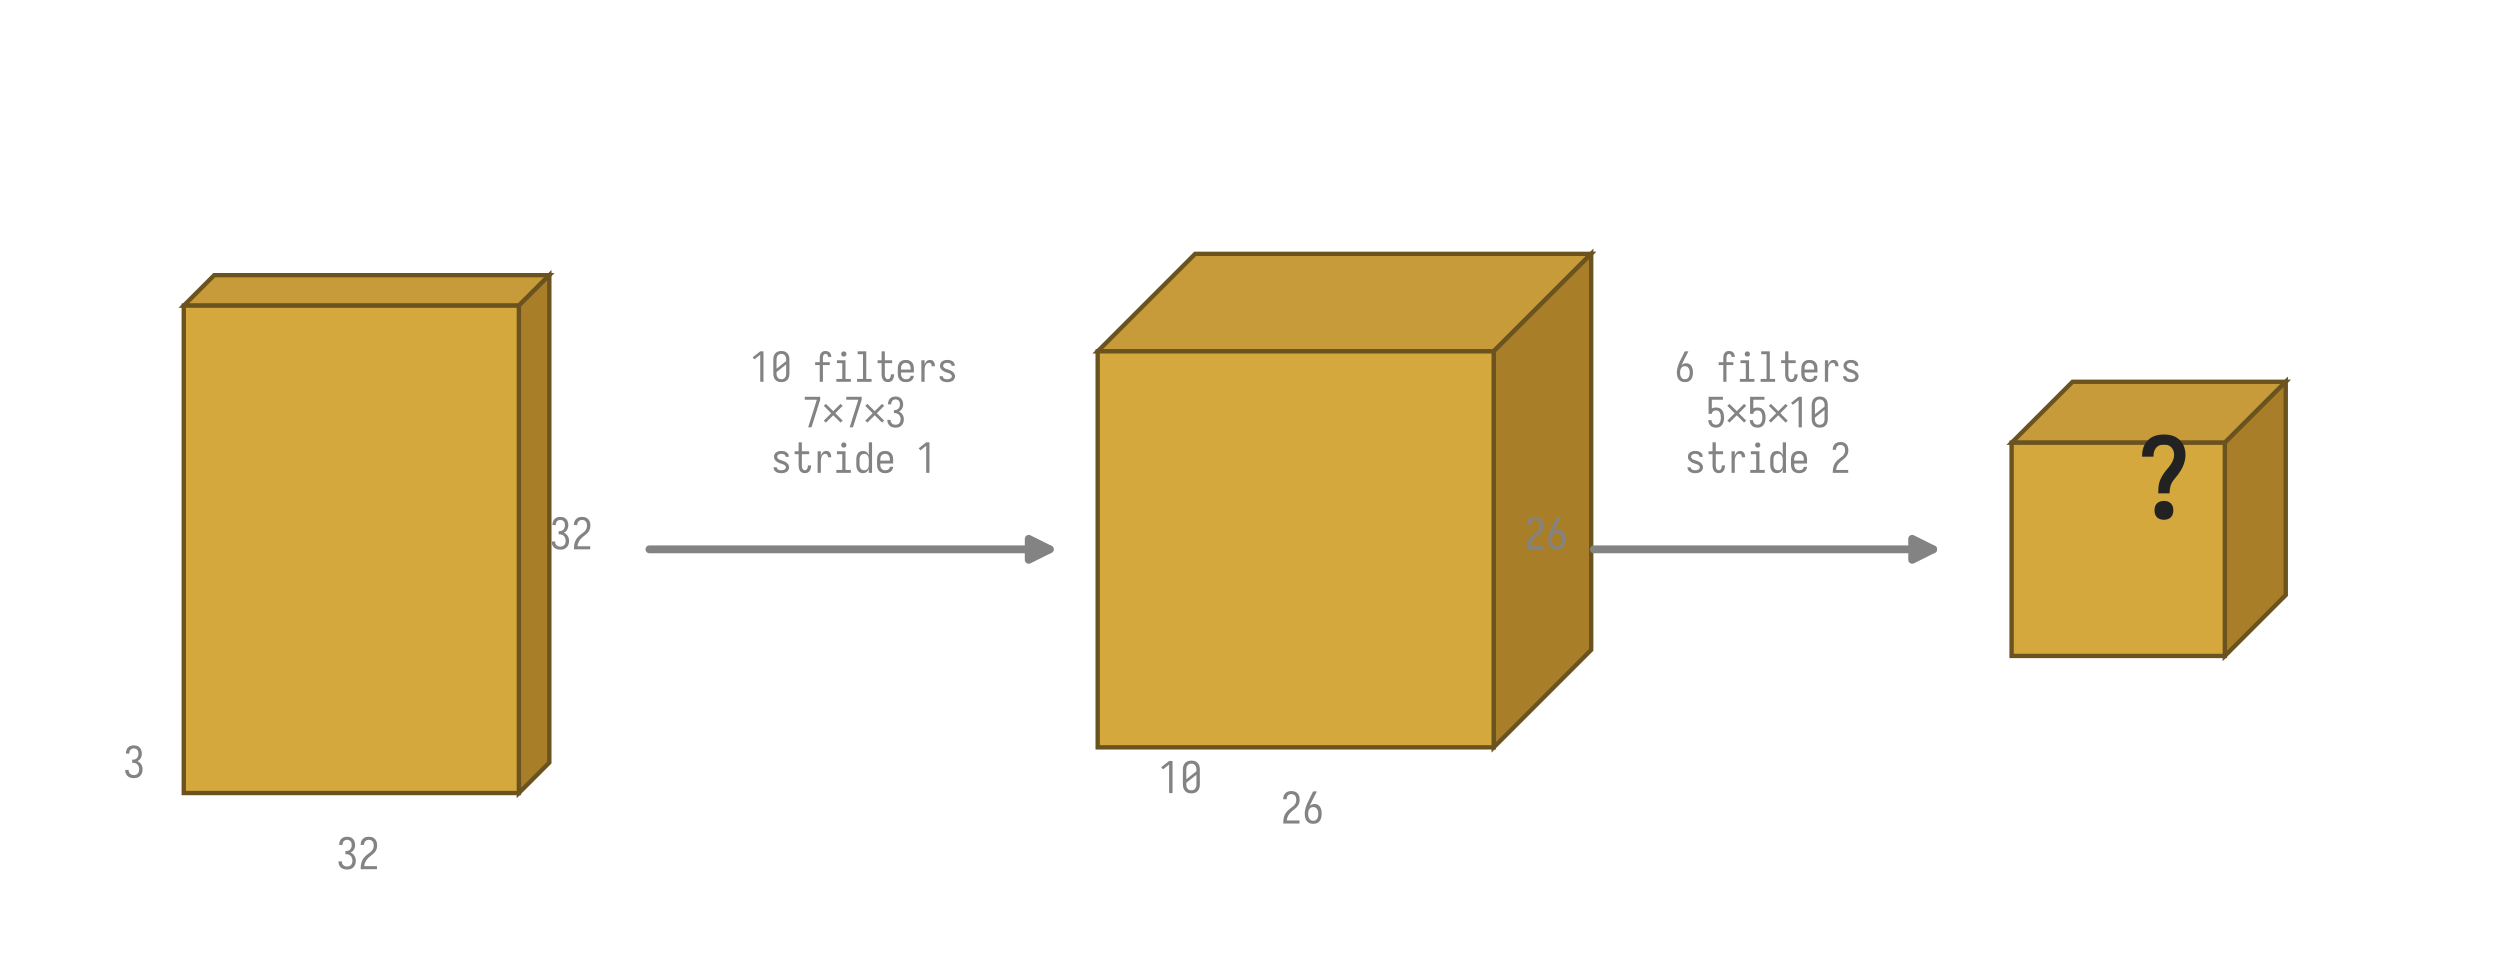
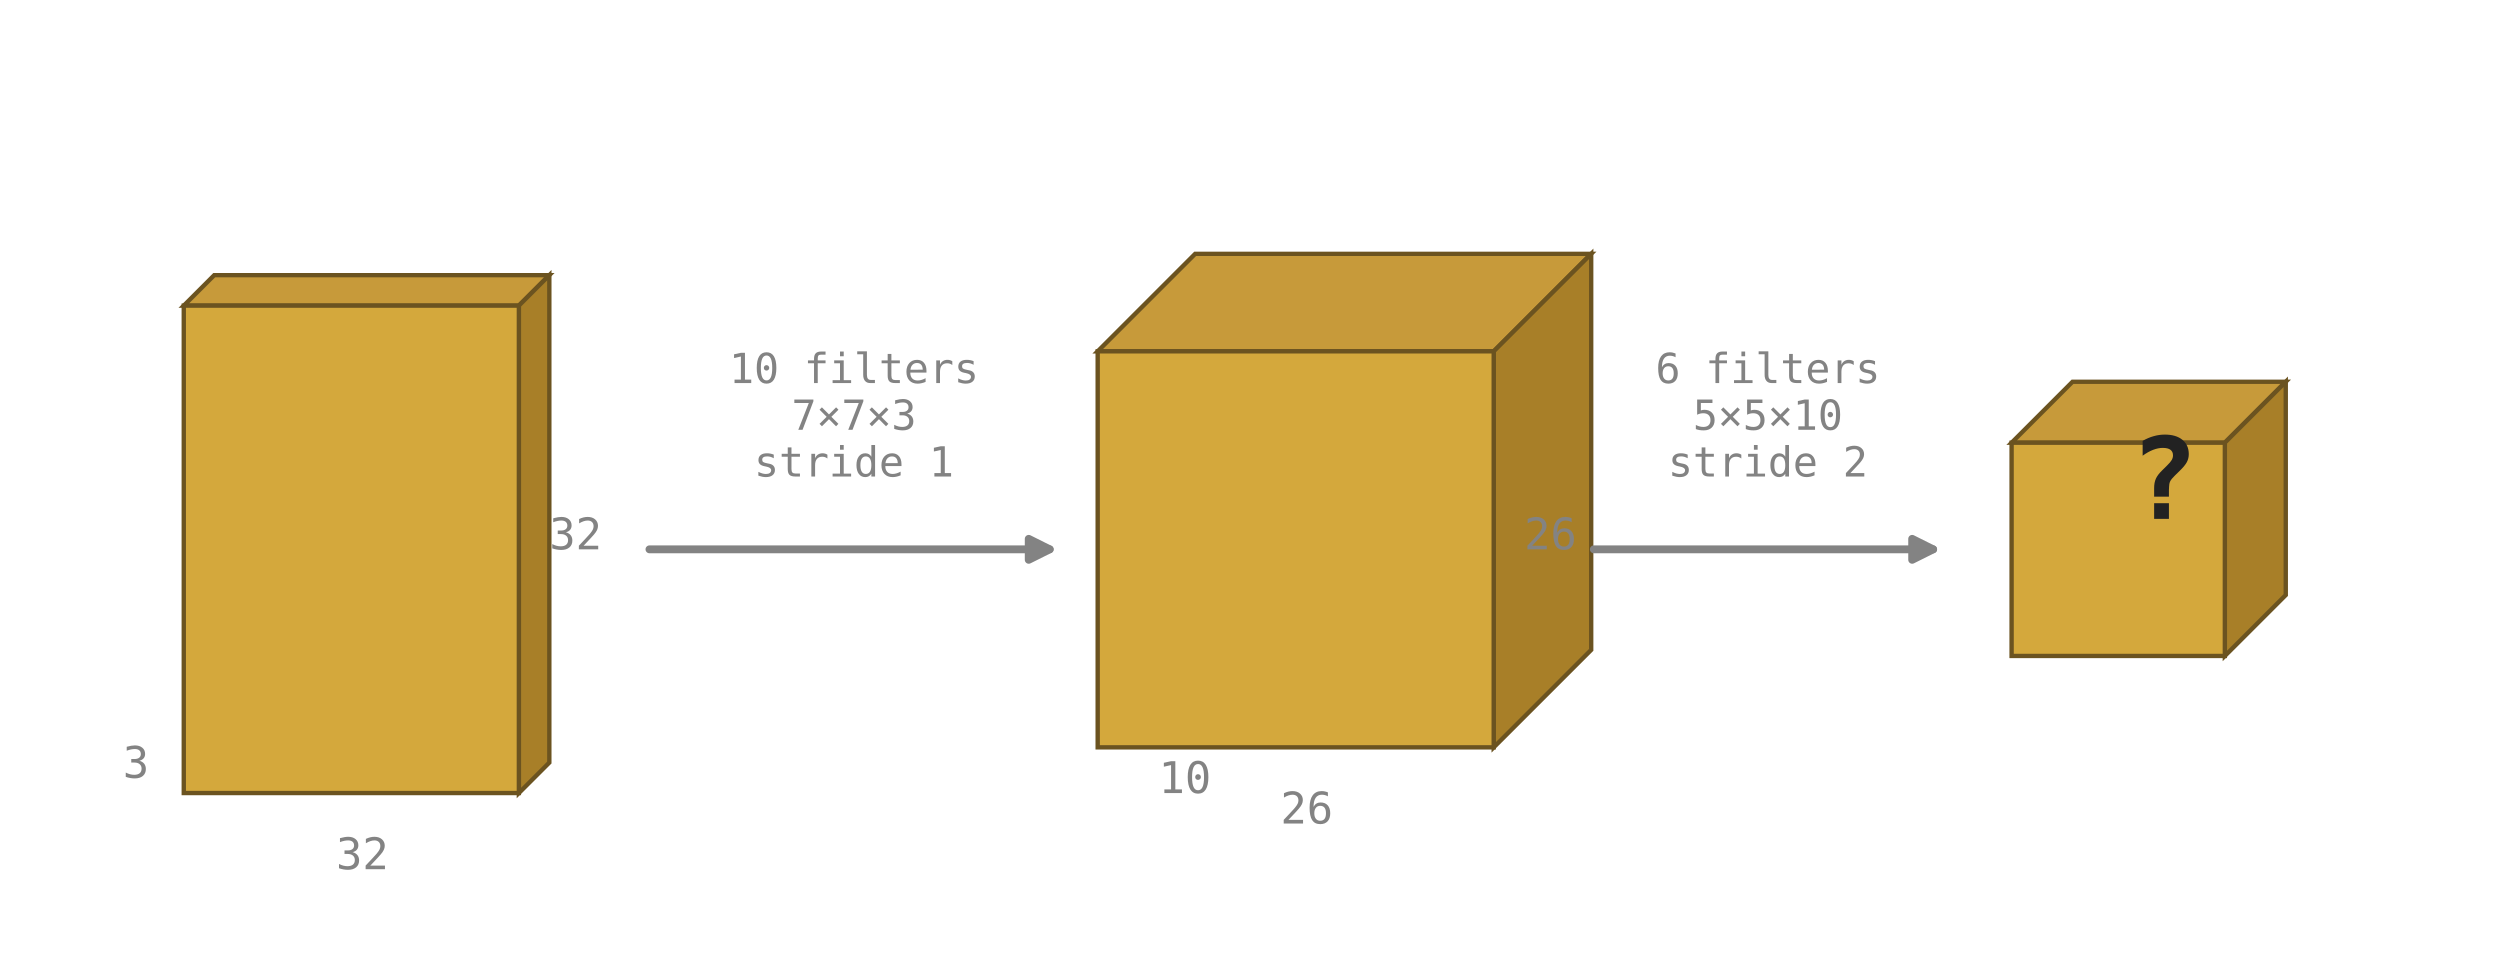
<svg xmlns="http://www.w3.org/2000/svg" xmlns:xlink="http://www.w3.org/1999/xlink" width="572.4pt" height="223.65pt" viewBox="0 0 572.4 223.65" version="1.1">
  <defs>
    <style type="text/css">*{stroke-linejoin: round; stroke-linecap: butt}</style>
  </defs>
  <g id="figure_1">
    <g id="patch_1">
      <path d="M 0 223.65  L 572.4 223.65  L 572.4 0  L 0 0  L 0 223.65  z " style="fill: none" />
    </g>
    <g id="axes_1">
      <g id="patch_2">
-         <path d="M 42.075 69.975  L 118.8 69.975  L 125.775 63  L 49.05 63  z " clip-path="url(#pccb0149275)" style="fill: #c79a3a; stroke: #6b5320; stroke-linejoin: miter" />
+         <path d="M 42.075 69.975  L 118.8 69.975  L 125.775 63  L 49.05 63  z " clip-path="url(#p65744ef78e)" style="fill: #c79a3a; stroke: #6b5320; stroke-linejoin: miter" />
      </g>
      <g id="patch_3">
-         <path d="M 118.8 181.575  L 125.775 174.6  L 125.775 63  L 118.8 69.975  z " clip-path="url(#pccb0149275)" style="fill: #a87f28; stroke: #6b5320; stroke-linejoin: miter" />
+         <path d="M 118.8 181.575  L 125.775 174.6  L 125.775 63  L 118.8 69.975  z " clip-path="url(#p65744ef78e)" style="fill: #a87f28; stroke: #6b5320; stroke-linejoin: miter" />
      </g>
      <g id="patch_4">
-         <path d="M 42.075 181.575  L 118.8 181.575  L 118.8 69.975  L 42.075 69.975  z " clip-path="url(#pccb0149275)" style="fill: #d4a83c; stroke: #6b5320; stroke-linejoin: miter" />
+         <path d="M 42.075 181.575  L 118.8 181.575  L 118.8 69.975  L 42.075 69.975  z " clip-path="url(#p65744ef78e)" style="fill: #d4a83c; stroke: #6b5320; stroke-linejoin: miter" />
      </g>
      <g id="patch_5">
-         <path d="M 251.325 80.438  L 342 80.438  L 364.32 58.117  L 273.645 58.117  z " clip-path="url(#pccb0149275)" style="fill: #c79a3a; stroke: #6b5320; stroke-linejoin: miter" />
+         <path d="M 251.325 80.438  L 342 80.438  L 364.32 58.117  L 273.645 58.117  z " clip-path="url(#p65744ef78e)" style="fill: #c79a3a; stroke: #6b5320; stroke-linejoin: miter" />
      </g>
      <g id="patch_6">
-         <path d="M 342 171.113  L 364.32 148.792  L 364.32 58.117  L 342 80.438  z " clip-path="url(#pccb0149275)" style="fill: #a87f28; stroke: #6b5320; stroke-linejoin: miter" />
+         <path d="M 342 171.113  L 364.32 148.792  L 364.32 58.117  L 342 80.438  z " clip-path="url(#p65744ef78e)" style="fill: #a87f28; stroke: #6b5320; stroke-linejoin: miter" />
      </g>
      <g id="patch_7">
-         <path d="M 251.325 171.113  L 342 171.113  L 342 80.438  L 251.325 80.438  z " clip-path="url(#pccb0149275)" style="fill: #d4a83c; stroke: #6b5320; stroke-linejoin: miter" />
+         <path d="M 251.325 171.113  L 342 171.113  L 342 80.438  L 251.325 80.438  z " clip-path="url(#p65744ef78e)" style="fill: #d4a83c; stroke: #6b5320; stroke-linejoin: miter" />
      </g>
      <g id="patch_8">
-         <path d="M 460.575 101.362  L 509.4 101.362  L 523.35 87.412  L 474.525 87.412  z " clip-path="url(#pccb0149275)" style="fill: #c79a3a; stroke: #6b5320; stroke-linejoin: miter" />
+         <path d="M 460.575 101.362  L 509.4 101.362  L 523.35 87.412  L 474.525 87.412  z " clip-path="url(#p65744ef78e)" style="fill: #c79a3a; stroke: #6b5320; stroke-linejoin: miter" />
      </g>
      <g id="patch_9">
-         <path d="M 509.4 150.188  L 523.35 136.238  L 523.35 87.412  L 509.4 101.362  z " clip-path="url(#pccb0149275)" style="fill: #a87f28; stroke: #6b5320; stroke-linejoin: miter" />
+         <path d="M 509.4 150.188  L 523.35 136.238  L 523.35 87.412  L 509.4 101.362  z " clip-path="url(#p65744ef78e)" style="fill: #a87f28; stroke: #6b5320; stroke-linejoin: miter" />
      </g>
      <g id="patch_10">
-         <path d="M 460.575 150.188  L 509.4 150.188  L 509.4 101.362  L 460.575 101.362  z " clip-path="url(#pccb0149275)" style="fill: #d4a83c; stroke: #6b5320; stroke-linejoin: miter" />
+         <path d="M 460.575 150.188  L 509.4 150.188  L 509.4 101.362  L 460.575 101.362  z " clip-path="url(#p65744ef78e)" style="fill: #d4a83c; stroke: #6b5320; stroke-linejoin: miter" />
      </g>
      <g id="text_1">
        <g style="fill: #838383" transform="translate(125.775 125.775) scale(0.1 -0.1)">
          <defs>
-             <path id="Iosevka-33" d="M 1619 -51  Q 1453 -51 1293 -25  Q 1133 0 982 67  Q 832 134 710 246  Q 589 358 505 499  Q 422 640 384 800  Q 346 960 346 1126  L 346 1152  L 845 1152  L 845 1133  Q 845 986 899 838  Q 954 691 1062 588  Q 1171 486 1318 441  Q 1466 397 1619 397  Q 1779 397 1936 454  Q 2093 512 2198 637  Q 2304 762 2349 922  Q 2394 1082 2394 1248  Q 2394 1382 2365 1513  Q 2336 1645 2272 1763  Q 2208 1882 2109 1974  Q 2010 2067 1888 2121  Q 1766 2176 1632 2192  Q 1498 2208 1363 2208  L 1363 2656  Q 1485 2656 1606 2669  Q 1728 2682 1840 2730  Q 1952 2778 2041 2864  Q 2131 2950 2185 3059  Q 2240 3168 2265 3289  Q 2291 3411 2291 3533  Q 2291 3680 2256 3821  Q 2221 3962 2131 4077  Q 2042 4192 1904 4249  Q 1766 4307 1619 4307  Q 1478 4307 1344 4256  Q 1210 4205 1117 4099  Q 1024 3994 985 3856  Q 947 3718 947 3578  L 947 3552  L 448 3552  L 448 3597  Q 448 3750 483 3904  Q 518 4058 588 4195  Q 659 4333 768 4445  Q 877 4557 1017 4627  Q 1158 4698 1312 4726  Q 1466 4755 1619 4755  Q 1779 4755 1936 4723  Q 2093 4691 2230 4617  Q 2368 4544 2477 4425  Q 2586 4307 2656 4163  Q 2726 4019 2758 3862  Q 2790 3706 2790 3546  Q 2790 3373 2748 3206  Q 2707 3040 2620 2889  Q 2534 2739 2406 2624  Q 2278 2509 2125 2438  Q 2298 2368 2448 2243  Q 2598 2118 2697 1958  Q 2797 1798 2845 1609  Q 2893 1421 2893 1235  Q 2893 1062 2857 892  Q 2822 723 2745 572  Q 2669 422 2547 297  Q 2426 173 2275 93  Q 2125 13 1955 -19  Q 1786 -51 1619 -51  z " transform="scale(0.015625)" />
-             <path id="Iosevka-32" d="M 410 0  L 410 6  Q 410 179 416 352  Q 422 525 451 697  Q 480 870 534 1036  Q 589 1203 669 1353  Q 749 1504 854 1645  Q 960 1786 1085 1907  Q 1210 2029 1344 2134  Q 1478 2240 1619 2342  Q 1760 2445 1894 2557  Q 2029 2669 2125 2813  Q 2221 2957 2269 3126  Q 2317 3296 2317 3469  Q 2317 3622 2281 3779  Q 2246 3936 2153 4061  Q 2061 4186 1910 4246  Q 1760 4307 1606 4307  Q 1459 4307 1321 4259  Q 1184 4211 1085 4105  Q 986 4000 941 3862  Q 896 3725 896 3578  L 896 3552  L 397 3552  L 397 3590  Q 397 3750 432 3907  Q 467 4064 544 4201  Q 621 4339 736 4451  Q 851 4563 992 4633  Q 1133 4704 1289 4729  Q 1446 4755 1606 4755  Q 1773 4755 1939 4723  Q 2106 4691 2253 4608  Q 2400 4525 2512 4400  Q 2624 4275 2694 4121  Q 2765 3968 2790 3801  Q 2816 3635 2816 3469  Q 2816 3283 2774 3100  Q 2733 2918 2646 2755  Q 2560 2592 2435 2451  Q 2310 2310 2169 2192  Q 2029 2074 1881 1962  Q 1734 1850 1596 1725  Q 1459 1600 1340 1459  Q 1222 1318 1132 1155  Q 1043 992 992 813  Q 941 634 922 448  L 2790 448  L 2790 0  L 410 0  z " transform="scale(0.015625)" />
+             <path id="DejaVuSansMono-33" d="M 2425 2497  Q 2884 2375 3128 2064  Q 3372 1753 3372 1288  Q 3372 644 2939 276  Q 2506 -91 1741 -91  Q 1419 -91 1084 -31  Q 750 28 428 141  L 428 769  Q 747 603 1056 522  Q 1366 441 1672 441  Q 2191 441 2469 675  Q 2747 909 2747 1350  Q 2747 1756 2469 1995  Q 2191 2234 1716 2234  L 1234 2234  L 1234 2753  L 1716 2753  Q 2150 2753 2394 2943  Q 2638 3134 2638 3475  Q 2638 3834 2411 4026  Q 2184 4219 1766 4219  Q 1488 4219 1191 4156  Q 894 4094 569 3969  L 569 4550  Q 947 4650 1242 4700  Q 1538 4750 1766 4750  Q 2447 4750 2855 4408  Q 3263 4066 3263 3500  Q 3263 3116 3048 2859  Q 2834 2603 2425 2497  z " transform="scale(0.015625)" />
+             <path id="DejaVuSansMono-32" d="M 1166 531  L 3309 531  L 3309 0  L 475 0  L 475 531  Q 1059 1147 1496 1619  Q 1934 2091 2100 2284  Q 2413 2666 2522 2902  Q 2631 3138 2631 3384  Q 2631 3775 2401 3997  Q 2172 4219 1772 4219  Q 1488 4219 1175 4116  Q 863 4013 513 3803  L 513 4441  Q 834 4594 1145 4672  Q 1456 4750 1759 4750  Q 2444 4750 2861 4386  Q 3278 4022 3278 3431  Q 3278 3131 3139 2831  Q 3000 2531 2688 2169  Q 2513 1966 2180 1606  Q 1847 1247 1166 531  z " transform="scale(0.015625)" />
          </defs>
-           <use xlink:href="#Iosevka-33" />
-           <use xlink:href="#Iosevka-32" transform="translate(49.99999 0)" />
+           <use xlink:href="#DejaVuSansMono-33" />
+           <use xlink:href="#DejaVuSansMono-32" transform="translate(60.20508 0)" />
        </g>
      </g>
      <g id="text_2">
        <g style="fill: #838383" transform="translate(76.95 199.0125) scale(0.1 -0.1)">
-           <use xlink:href="#Iosevka-33" />
-           <use xlink:href="#Iosevka-32" transform="translate(49.99999 0)" />
+           <use xlink:href="#DejaVuSansMono-33" />
+           <use xlink:href="#DejaVuSansMono-32" transform="translate(60.20508 0)" />
        </g>
      </g>
      <g id="text_3">
        <g style="fill: #838383" transform="translate(28.125 178.0875) scale(0.1 -0.1)">
-           <use xlink:href="#Iosevka-33" />
+           <use xlink:href="#DejaVuSansMono-33" />
        </g>
      </g>
      <g id="text_4">
        <g style="fill: #838383" transform="translate(348.975 125.775) scale(0.1 -0.1)">
          <defs>
-             <path id="Iosevka-36" d="M 1600 -51  Q 1421 -51 1241 -9  Q 1062 32 912 131  Q 762 230 650 377  Q 538 525 474 694  Q 410 864 384 1043  Q 358 1222 358 1408  Q 358 1696 412 1984  Q 467 2272 563 2547  Q 659 2822 784 3088  Q 909 3354 1043 3610  L 1587 4704  L 2138 4704  L 1485 3411  Q 1382 3200 1280 2989  Q 1178 2778 1094 2560  Q 1158 2637 1238 2694  Q 1318 2752 1411 2790  Q 1504 2829 1603 2845  Q 1702 2861 1798 2861  Q 1965 2861 2131 2809  Q 2298 2758 2422 2646  Q 2547 2534 2630 2384  Q 2714 2234 2762 2074  Q 2810 1914 2826 1744  Q 2842 1574 2842 1408  Q 2842 1222 2816 1043  Q 2790 864 2726 694  Q 2662 525 2550 377  Q 2438 230 2288 131  Q 2138 32 1958 -9  Q 1779 -51 1600 -51  z M 1600 397  Q 1715 397 1830 432  Q 1946 467 2038 544  Q 2131 621 2192 723  Q 2253 826 2285 938  Q 2317 1050 2329 1168  Q 2342 1286 2342 1408  Q 2342 1523 2329 1641  Q 2317 1760 2285 1872  Q 2253 1984 2192 2086  Q 2131 2189 2038 2265  Q 1946 2342 1830 2377  Q 1715 2413 1600 2413  Q 1491 2413 1388 2387  Q 1286 2362 1200 2298  Q 1114 2234 1050 2144  Q 986 2054 944 1955  Q 902 1856 883 1750  Q 864 1645 858 1542  L 858 1408  Q 858 1286 870 1168  Q 883 1050 915 938  Q 947 826 1008 723  Q 1069 621 1161 544  Q 1254 467 1369 432  Q 1485 397 1600 397  z " transform="scale(0.015625)" />
+             <path id="DejaVuSansMono-36" d="M 3097 4563  L 3097 3981  Q 2900 4097 2678 4158  Q 2456 4219 2216 4219  Q 1616 4219 1306 3767  Q 997 3316 997 2438  Q 1147 2750 1412 2917  Q 1678 3084 2022 3084  Q 2697 3084 3067 2670  Q 3438 2256 3438 1497  Q 3438 741 3056 325  Q 2675 -91 1984 -91  Q 1172 -91 794 492  Q 416 1075 416 2328  Q 416 3509 870 4129  Q 1325 4750 2188 4750  Q 2419 4750 2650 4701  Q 2881 4653 3097 4563  z M 1972 2591  Q 1569 2591 1337 2300  Q 1106 2009 1106 1497  Q 1106 984 1337 693  Q 1569 403 1972 403  Q 2391 403 2603 679  Q 2816 956 2816 1497  Q 2816 2041 2603 2316  Q 2391 2591 1972 2591  z " transform="scale(0.015625)" />
          </defs>
-           <use xlink:href="#Iosevka-32" />
-           <use xlink:href="#Iosevka-36" transform="translate(49.99999 0)" />
+           <use xlink:href="#DejaVuSansMono-32" />
+           <use xlink:href="#DejaVuSansMono-36" transform="translate(60.20508 0)" />
        </g>
      </g>
      <g id="text_5">
        <g style="fill: #838383" transform="translate(293.175 188.55) scale(0.1 -0.1)">
-           <use xlink:href="#Iosevka-32" />
-           <use xlink:href="#Iosevka-36" transform="translate(49.99999 0)" />
+           <use xlink:href="#DejaVuSansMono-32" />
+           <use xlink:href="#DejaVuSansMono-36" transform="translate(60.20508 0)" />
        </g>
      </g>
      <g id="text_6">
        <g style="fill: #838383" transform="translate(265.275 181.575) scale(0.1 -0.1)">
          <defs>
-             <path id="Iosevka-31" d="M 1542 0  L 1542 4173  L 646 3469  L 371 3782  L 1542 4704  L 2042 4704  L 2042 0  L 1542 0  z " transform="scale(0.015625)" />
-             <path id="Iosevka-30" d="M 1600 -51  Q 1427 -51 1257 -16  Q 1088 19 937 102  Q 787 186 668 317  Q 550 448 480 605  Q 410 762 384 934  Q 358 1107 358 1280  L 358 3424  Q 358 3597 384 3769  Q 410 3942 480 4099  Q 550 4256 668 4387  Q 787 4518 937 4601  Q 1088 4685 1257 4720  Q 1427 4755 1600 4755  Q 1773 4755 1942 4720  Q 2112 4685 2262 4601  Q 2413 4518 2531 4387  Q 2650 4256 2720 4099  Q 2790 3942 2816 3769  Q 2842 3597 2842 3424  L 2842 1280  Q 2842 1107 2816 934  Q 2790 762 2720 605  Q 2650 448 2531 317  Q 2413 186 2262 102  Q 2112 19 1942 -16  Q 1773 -51 1600 -51  z M 858 2022  L 2342 3200  L 2342 3424  Q 2342 3533 2329 3641  Q 2317 3750 2278 3852  Q 2240 3955 2173 4044  Q 2106 4134 2016 4195  Q 1926 4256 1817 4281  Q 1709 4307 1600 4307  Q 1491 4307 1382 4281  Q 1274 4256 1184 4195  Q 1094 4134 1027 4044  Q 960 3955 921 3852  Q 883 3750 870 3641  Q 858 3533 858 3424  L 858 2022  z M 1600 397  Q 1709 397 1817 422  Q 1926 448 2016 509  Q 2106 570 2173 659  Q 2240 749 2278 851  Q 2317 954 2329 1062  Q 2342 1171 2342 1280  L 2342 2682  L 858 1504  L 858 1280  Q 858 1171 870 1062  Q 883 954 921 851  Q 960 749 1027 659  Q 1094 570 1184 509  Q 1274 448 1382 422  Q 1491 397 1600 397  z " transform="scale(0.015625)" />
+             <path id="DejaVuSansMono-31" d="M 844 531  L 1825 531  L 1825 4097  L 769 3859  L 769 4434  L 1819 4666  L 2450 4666  L 2450 531  L 3419 531  L 3419 0  L 844 0  L 844 531  z " transform="scale(0.015625)" />
+             <path id="DejaVuSansMono-30" d="M 1509 2344  Q 1509 2516 1629 2641  Q 1750 2766 1919 2766  Q 2094 2766 2219 2641  Q 2344 2516 2344 2344  Q 2344 2169 2220 2047  Q 2097 1925 1919 1925  Q 1744 1925 1626 2044  Q 1509 2163 1509 2344  z M 1925 4250  Q 1484 4250 1267 3775  Q 1050 3300 1050 2328  Q 1050 1359 1267 884  Q 1484 409 1925 409  Q 2369 409 2586 884  Q 2803 1359 2803 2328  Q 2803 3300 2586 3775  Q 2369 4250 1925 4250  z M 1925 4750  Q 2672 4750 3055 4137  Q 3438 3525 3438 2328  Q 3438 1134 3055 521  Q 2672 -91 1925 -91  Q 1178 -91 797 521  Q 416 1134 416 2328  Q 416 3525 797 4137  Q 1178 4750 1925 4750  z " transform="scale(0.015625)" />
          </defs>
-           <use xlink:href="#Iosevka-31" />
-           <use xlink:href="#Iosevka-30" transform="translate(49.99999 0)" />
+           <use xlink:href="#DejaVuSansMono-31" />
+           <use xlink:href="#DejaVuSansMono-30" transform="translate(60.20508 0)" />
        </g>
      </g>
      <g id="text_7">
-         <g style="fill: #222222" transform="translate(488.95 118.8) scale(0.26 -0.26)">
+         <g style="fill: #222222" transform="translate(487.6236 118.8) scale(0.26 -0.26)">
          <defs>
-             <path id="Iosevka-Semibold-3f" d="M 1280 1440  Q 1280 1594 1289 1744  Q 1299 1894 1337 2038  Q 1376 2182 1446 2316  Q 1517 2451 1603 2576  Q 1690 2701 1789 2813  Q 1888 2925 1974 3049  Q 2061 3174 2118 3315  Q 2176 3456 2176 3603  Q 2176 3725 2137 3837  Q 2099 3949 2019 4032  Q 1939 4115 1824 4153  Q 1709 4192 1594 4192  Q 1472 4192 1353 4147  Q 1235 4102 1158 4006  Q 1082 3910 1046 3788  Q 1011 3667 1011 3546  L 1011 3507  L 371 3507  L 371 3571  Q 371 3731 406 3891  Q 442 4051 518 4192  Q 595 4333 710 4445  Q 826 4557 970 4627  Q 1114 4698 1274 4726  Q 1434 4755 1594 4755  Q 1754 4755 1910 4729  Q 2067 4704 2211 4637  Q 2355 4570 2473 4461  Q 2592 4352 2669 4214  Q 2746 4077 2781 3920  Q 2816 3763 2816 3603  Q 2816 3456 2784 3309  Q 2752 3162 2697 3021  Q 2643 2880 2566 2752  Q 2490 2624 2400 2502  Q 2310 2381 2211 2269  Q 2112 2157 2041 2025  Q 1971 1894 1945 1744  Q 1920 1594 1920 1440  L 1280 1440  z M 1600 -51  Q 1491 -51 1388 -19  Q 1286 13 1209 89  Q 1133 166 1101 268  Q 1069 371 1069 480  Q 1069 589 1101 694  Q 1133 800 1209 873  Q 1286 947 1388 979  Q 1491 1011 1600 1011  Q 1709 1011 1811 979  Q 1914 947 1990 873  Q 2067 800 2099 694  Q 2131 589 2131 480  Q 2131 371 2099 268  Q 2067 166 1990 89  Q 1914 13 1811 -19  Q 1709 -51 1600 -51  z " transform="scale(0.015625)" />
+             <path id="DejaVuSansMono-Bold-3f" d="M 1375 884  L 2209 884  L 2209 0  L 1375 0  L 1375 884  z M 2209 1253  L 1375 1253  L 1375 1734  Q 1375 2044 1472 2262  Q 1569 2481 1819 2725  L 2100 3003  Q 2297 3194 2367 3319  Q 2438 3444 2438 3578  Q 2438 3788 2294 3894  Q 2150 4000 1863 4000  Q 1600 4000 1314 3889  Q 1028 3778 728 3559  L 728 4397  Q 1034 4572 1348 4661  Q 1663 4750 1978 4750  Q 2609 4750 2968 4456  Q 3328 4163 3328 3647  Q 3328 3409 3222 3204  Q 3116 3000 2822 2713  L 2547 2444  Q 2334 2238 2275 2106  Q 2216 1975 2216 1784  Q 2216 1756 2214 1718  Q 2213 1681 2209 1638  L 2209 1253  z " transform="scale(0.015625)" />
          </defs>
-           <use xlink:href="#Iosevka-Semibold-3f" />
+           <use xlink:href="#DejaVuSansMono-Bold-3f" />
        </g>
      </g>
      <g id="patch_11">
        <path d="M 148.7 125.775  Q 195.525 125.775 240.338 125.775  " style="fill: none; stroke: #838383; stroke-width: 1.8; stroke-linecap: round" />
        <path d="M 235.538 123.375  L 240.338 125.775  L 235.538 128.175  z " style="fill: #838383; stroke: #838383; stroke-width: 1.8; stroke-linecap: round" />
      </g>
      <g id="text_8">
-         <g style="fill: #838383" transform="translate(171.775 87.42) scale(0.095 -0.095)">
+         <g style="fill: #838383" transform="translate(166.9285 87.70648) scale(0.095 -0.095)">
          <defs>
-             <path id="Iosevka-20" transform="scale(0.015625)" />
-             <path id="Iosevka-66" d="M 1120 0  L 1120 2579  L 410 2579  L 410 3027  L 1120 3027  L 1120 3706  Q 1120 3834 1136 3965  Q 1152 4096 1200 4217  Q 1248 4339 1328 4444  Q 1408 4550 1513 4624  Q 1619 4698 1750 4726  Q 1882 4755 2010 4755  Q 2189 4755 2361 4697  Q 2534 4640 2659 4512  Q 2784 4384 2841 4211  Q 2899 4038 2899 3859  L 2899 3840  L 2400 3840  L 2400 3846  Q 2400 3936 2377 4019  Q 2355 4102 2304 4169  Q 2253 4237 2173 4272  Q 2093 4307 2010 4307  Q 1907 4307 1820 4249  Q 1734 4192 1689 4099  Q 1645 4006 1629 3907  Q 1613 3808 1613 3706  L 1613 3027  L 2669 3027  L 2669 2579  L 1613 2579  L 1613 0  L 1120 0  z " transform="scale(0.015625)" />
-             <path id="Iosevka-69" d="M 480 0  L 480 448  L 1395 448  L 1395 2880  L 570 2880  L 570 3328  L 1894 3328  L 1894 448  L 2720 448  L 2720 0  L 480 0  z M 1632 3891  Q 1549 3891 1472 3913  Q 1395 3936 1337 3993  Q 1280 4051 1257 4128  Q 1235 4205 1235 4288  Q 1235 4371 1257 4448  Q 1280 4525 1337 4582  Q 1395 4640 1472 4665  Q 1549 4691 1632 4691  Q 1715 4691 1792 4665  Q 1869 4640 1926 4582  Q 1984 4525 2009 4448  Q 2035 4371 2035 4288  Q 2035 4205 2009 4128  Q 1984 4051 1926 3993  Q 1869 3936 1792 3913  Q 1715 3891 1632 3891  z " transform="scale(0.015625)" />
-             <path id="Iosevka-6c" d="M 480 0  L 480 448  L 1395 448  L 1395 4256  L 570 4256  L 570 4704  L 1894 4704  L 1894 448  L 2720 448  L 2720 0  L 480 0  z " transform="scale(0.015625)" />
-             <path id="Iosevka-74" d="M 2022 -51  Q 1882 -51 1738 -12  Q 1594 26 1475 109  Q 1357 192 1277 313  Q 1197 435 1149 572  Q 1101 710 1081 854  Q 1062 998 1062 1146  L 1062 2880  L 448 2880  L 448 3328  L 1062 3328  L 1062 4704  L 1562 4704  L 1562 3328  L 2688 3328  L 2688 2880  L 1562 2880  L 1562 1146  Q 1562 1062 1568 979  Q 1574 896 1593 816  Q 1613 736 1645 662  Q 1677 589 1731 525  Q 1786 461 1862 429  Q 1939 397 2022 397  Q 2106 397 2179 429  Q 2253 461 2307 518  Q 2362 576 2397 649  Q 2432 723 2451 800  Q 2470 877 2480 957  Q 2490 1037 2490 1114  L 2490 1152  L 2989 1152  L 2989 1094  Q 2989 954 2963 813  Q 2938 672 2890 541  Q 2842 410 2758 294  Q 2675 179 2560 99  Q 2445 19 2304 -16  Q 2163 -51 2022 -51  z " transform="scale(0.015625)" />
-             <path id="Iosevka-65" d="M 1600 -51  Q 1427 -51 1257 -16  Q 1088 19 937 102  Q 787 186 668 317  Q 550 448 480 605  Q 410 762 384 934  Q 358 1107 358 1280  L 358 2048  Q 358 2221 384 2393  Q 410 2566 480 2723  Q 550 2880 668 3011  Q 787 3142 937 3225  Q 1088 3309 1257 3344  Q 1427 3379 1600 3379  Q 1773 3379 1942 3344  Q 2112 3309 2262 3225  Q 2413 3142 2531 3011  Q 2650 2880 2720 2723  Q 2790 2566 2816 2393  Q 2842 2221 2842 2048  L 2842 1440  L 858 1440  L 858 1280  Q 858 1171 870 1062  Q 883 954 921 851  Q 960 749 1027 659  Q 1094 570 1184 509  Q 1274 448 1382 422  Q 1491 397 1600 397  Q 1728 397 1853 419  Q 1978 442 2086 509  Q 2195 576 2262 688  Q 2330 800 2330 928  L 2829 928  Q 2829 781 2781 640  Q 2733 499 2646 380  Q 2560 262 2438 176  Q 2317 90 2179 38  Q 2042 -13 1894 -32  Q 1747 -51 1600 -51  z M 2342 1888  L 2342 2048  Q 2342 2157 2329 2265  Q 2317 2374 2278 2476  Q 2240 2579 2173 2668  Q 2106 2758 2016 2819  Q 1926 2880 1817 2905  Q 1709 2931 1600 2931  Q 1491 2931 1382 2905  Q 1274 2880 1184 2819  Q 1094 2758 1027 2668  Q 960 2579 921 2476  Q 883 2374 870 2265  Q 858 2157 858 2048  L 858 1888  L 2342 1888  z " transform="scale(0.015625)" />
-             <path id="Iosevka-72" d="M 794 0  L 794 3328  L 1293 3328  L 1293 2611  Q 1331 2752 1398 2893  Q 1466 3034 1568 3146  Q 1670 3258 1814 3318  Q 1958 3379 2112 3379  Q 2227 3379 2345 3350  Q 2464 3322 2560 3251  Q 2656 3181 2723 3081  Q 2790 2982 2825 2870  Q 2861 2758 2873 2640  Q 2886 2522 2886 2400  L 2387 2400  Q 2387 2496 2371 2589  Q 2355 2682 2307 2765  Q 2259 2848 2172 2889  Q 2086 2931 1990 2931  Q 1862 2931 1744 2876  Q 1626 2822 1546 2726  Q 1466 2630 1414 2512  Q 1363 2394 1337 2269  Q 1312 2144 1302 2016  Q 1293 1888 1293 1766  L 1293 0  L 794 0  z " transform="scale(0.015625)" />
-             <path id="Iosevka-73" d="M 1594 -51  Q 1453 -51 1315 -35  Q 1178 -19 1043 22  Q 909 64 790 137  Q 672 211 582 316  Q 493 422 445 556  Q 397 691 397 832  L 397 864  L 896 864  L 896 845  Q 896 730 966 634  Q 1037 538 1142 483  Q 1248 429 1363 413  Q 1478 397 1594 397  Q 1709 397 1827 416  Q 1946 435 2048 486  Q 2150 538 2224 637  Q 2298 736 2298 851  Q 2298 966 2234 1059  Q 2170 1152 2077 1213  Q 1984 1274 1881 1312  Q 1779 1350 1673 1382  Q 1568 1414 1462 1449  Q 1357 1485 1254 1526  Q 1152 1568 1056 1619  Q 960 1670 870 1737  Q 781 1805 707 1885  Q 634 1965 576 2057  Q 518 2150 489 2259  Q 461 2368 461 2477  Q 461 2611 502 2745  Q 544 2880 627 2989  Q 710 3098 825 3174  Q 941 3251 1069 3299  Q 1197 3347 1334 3363  Q 1472 3379 1606 3379  Q 1741 3379 1875 3363  Q 2010 3347 2138 3302  Q 2266 3258 2381 3184  Q 2496 3110 2579 3004  Q 2662 2899 2707 2768  Q 2752 2637 2752 2502  L 2752 2464  L 2253 2464  L 2253 2483  Q 2253 2592 2192 2688  Q 2131 2784 2035 2838  Q 1939 2893 1827 2912  Q 1715 2931 1606 2931  Q 1498 2931 1386 2912  Q 1274 2893 1178 2838  Q 1082 2784 1018 2685  Q 954 2586 954 2477  Q 954 2368 1018 2272  Q 1082 2176 1171 2115  Q 1261 2054 1366 2016  Q 1472 1978 1577 1946  Q 1683 1914 1785 1878  Q 1888 1843 1990 1801  Q 2093 1760 2192 1709  Q 2291 1658 2377 1590  Q 2464 1523 2541 1443  Q 2618 1363 2675 1270  Q 2733 1178 2761 1069  Q 2790 960 2790 851  Q 2790 710 2742 576  Q 2694 442 2608 333  Q 2522 224 2400 147  Q 2278 70 2147 25  Q 2016 -19 1875 -35  Q 1734 -51 1594 -51  z " transform="scale(0.015625)" />
+             <path id="DejaVuSansMono-20" transform="scale(0.015625)" />
+             <path id="DejaVuSansMono-66" d="M 3322 4863  L 3322 4384  L 2669 4384  Q 2359 4384 2239 4257  Q 2119 4131 2119 3809  L 2119 3500  L 3322 3500  L 3322 3053  L 2119 3053  L 2119 0  L 1544 0  L 1544 3053  L 609 3053  L 609 3500  L 1544 3500  L 1544 3744  Q 1544 4319 1808 4591  Q 2072 4863 2631 4863  L 3322 4863  z " transform="scale(0.015625)" />
+             <path id="DejaVuSansMono-69" d="M 800 3500  L 2272 3500  L 2272 447  L 3413 447  L 3413 0  L 556 0  L 556 447  L 1697 447  L 1697 3053  L 800 3053  L 800 3500  z M 1697 4863  L 2272 4863  L 2272 4134  L 1697 4134  L 1697 4863  z " transform="scale(0.015625)" />
+             <path id="DejaVuSansMono-6c" d="M 1997 1269  Q 1997 881 2139 684  Q 2281 488 2559 488  L 3231 488  L 3231 0  L 2503 0  Q 1988 0 1705 331  Q 1422 663 1422 1269  L 1422 4447  L 500 4447  L 500 4897  L 1997 4897  L 1997 1269  z " transform="scale(0.015625)" />
+             <path id="DejaVuSansMono-74" d="M 1919 4494  L 1919 3500  L 3225 3500  L 3225 3053  L 1919 3053  L 1919 1153  Q 1919 766 2066 612  Q 2213 459 2578 459  L 3225 459  L 3225 0  L 2522 0  Q 1875 0 1609 259  Q 1344 519 1344 1153  L 1344 3053  L 409 3053  L 409 3500  L 1344 3500  L 1344 4494  L 1919 4494  z " transform="scale(0.015625)" />
+             <path id="DejaVuSansMono-65" d="M 3475 1894  L 3475 1613  L 984 1613  L 984 1594  Q 984 1022 1282 709  Q 1581 397 2125 397  Q 2400 397 2700 484  Q 3000 572 3341 750  L 3341 178  Q 3013 44 2708 -23  Q 2403 -91 2119 -91  Q 1303 -91 843 398  Q 384 888 384 1747  Q 384 2584 834 3084  Q 1284 3584 2034 3584  Q 2703 3584 3089 3131  Q 3475 2678 3475 1894  z M 2900 2063  Q 2888 2569 2661 2833  Q 2434 3097 2009 3097  Q 1594 3097 1325 2822  Q 1056 2547 1006 2059  L 2900 2063  z " transform="scale(0.015625)" />
+             <path id="DejaVuSansMono-72" d="M 3609 2778  Q 3425 2922 3234 2987  Q 3044 3053 2816 3053  Q 2278 3053 1993 2715  Q 1709 2378 1709 1741  L 1709 0  L 1131 0  L 1131 3500  L 1709 3500  L 1709 2816  Q 1853 3188 2151 3386  Q 2450 3584 2859 3584  Q 3072 3584 3256 3531  Q 3441 3478 3609 3366  L 3609 2778  z " transform="scale(0.015625)" />
+             <path id="DejaVuSansMono-73" d="M 3041 3378  L 3041 2816  Q 2794 2959 2544 3031  Q 2294 3103 2034 3103  Q 1644 3103 1451 2976  Q 1259 2850 1259 2591  Q 1259 2356 1403 2240  Q 1547 2125 2119 2016  L 2350 1972  Q 2778 1891 2998 1647  Q 3219 1403 3219 1013  Q 3219 494 2850 201  Q 2481 -91 1825 -91  Q 1566 -91 1281 -36  Q 997 19 666 128  L 666 722  Q 988 556 1281 473  Q 1575 391 1838 391  Q 2219 391 2428 545  Q 2638 700 2638 978  Q 2638 1378 1872 1531  L 1847 1538  L 1631 1581  Q 1134 1678 906 1908  Q 678 2138 678 2534  Q 678 3038 1018 3311  Q 1359 3584 1991 3584  Q 2272 3584 2531 3532  Q 2791 3481 3041 3378  z " transform="scale(0.015625)" />
          </defs>
-           <use xlink:href="#Iosevka-31" />
-           <use xlink:href="#Iosevka-30" transform="translate(49.99999 0)" />
-           <use xlink:href="#Iosevka-20" transform="translate(99.99997 0)" />
-           <use xlink:href="#Iosevka-66" transform="translate(150 0)" />
-           <use xlink:href="#Iosevka-69" transform="translate(199.9999 0)" />
-           <use xlink:href="#Iosevka-6c" transform="translate(249.9999 0)" />
-           <use xlink:href="#Iosevka-74" transform="translate(299.9999 0)" />
-           <use xlink:href="#Iosevka-65" transform="translate(349.9999 0)" />
-           <use xlink:href="#Iosevka-72" transform="translate(399.9999 0)" />
-           <use xlink:href="#Iosevka-73" transform="translate(449.9999 0)" />
+           <use xlink:href="#DejaVuSansMono-31" />
+           <use xlink:href="#DejaVuSansMono-30" transform="translate(60.20508 0)" />
+           <use xlink:href="#DejaVuSansMono-20" transform="translate(120.4102 0)" />
+           <use xlink:href="#DejaVuSansMono-66" transform="translate(180.6152 0)" />
+           <use xlink:href="#DejaVuSansMono-69" transform="translate(240.8203 0)" />
+           <use xlink:href="#DejaVuSansMono-6c" transform="translate(301.0254 0)" />
+           <use xlink:href="#DejaVuSansMono-74" transform="translate(361.2305 0)" />
+           <use xlink:href="#DejaVuSansMono-65" transform="translate(421.4355 0)" />
+           <use xlink:href="#DejaVuSansMono-72" transform="translate(481.6406 0)" />
+           <use xlink:href="#DejaVuSansMono-73" transform="translate(541.8457 0)" />
        </g>
-         <g style="fill: #838383" transform="translate(183.65 97.8415) scale(0.095 -0.095)">
+         <g style="fill: #838383" transform="translate(181.2268 98.40497) scale(0.095 -0.095)">
          <defs>
-             <path id="Iosevka-37" d="M 934 0  L 2272 4256  L 410 4256  L 410 4704  L 2790 4704  L 2790 4256  L 1446 0  L 934 0  z " transform="scale(0.015625)" />
-             <path id="Iosevka-d7" d="M 474 736  L 141 1030  L 1280 2176  L 141 3322  L 474 3616  L 1600 2496  L 2726 3616  L 3059 3322  L 1920 2176  L 3059 1030  L 2726 736  L 1600 1856  L 474 736  z " transform="scale(0.015625)" />
+             <path id="DejaVuSansMono-37" d="M 434 4666  L 3372 4666  L 3372 4397  L 1703 0  L 1044 0  L 2669 4134  L 434 4134  L 434 4666  z " transform="scale(0.015625)" />
+             <path id="DejaVuSansMono-d7" d="M 469 916  L 1563 2003  L 469 3097  L 831 3463  L 1925 2369  L 3022 3463  L 3384 3097  L 2291 2003  L 3378 916  L 3016 544  L 1925 1638  L 838 544  L 469 916  z " transform="scale(0.015625)" />
          </defs>
-           <use xlink:href="#Iosevka-37" />
-           <use xlink:href="#Iosevka-d7" transform="translate(49.99999 0)" />
-           <use xlink:href="#Iosevka-37" transform="translate(99.99997 0)" />
-           <use xlink:href="#Iosevka-d7" transform="translate(150 0)" />
-           <use xlink:href="#Iosevka-33" transform="translate(199.9999 0)" />
+           <use xlink:href="#DejaVuSansMono-37" />
+           <use xlink:href="#DejaVuSansMono-d7" transform="translate(60.20508 0)" />
+           <use xlink:href="#DejaVuSansMono-37" transform="translate(120.4102 0)" />
+           <use xlink:href="#DejaVuSansMono-d7" transform="translate(180.6152 0)" />
+           <use xlink:href="#DejaVuSansMono-33" transform="translate(240.8203 0)" />
        </g>
-         <g style="fill: #838383" transform="translate(176.525 108.263) scale(0.095 -0.095)">
+         <g style="fill: #838383" transform="translate(172.6478 109.1035) scale(0.095 -0.095)">
          <defs>
-             <path id="Iosevka-64" d="M 1376 -51  Q 1216 -51 1062 -6  Q 909 38 784 137  Q 659 237 576 371  Q 493 506 441 656  Q 390 806 374 963  Q 358 1120 358 1280  L 358 2048  Q 358 2208 374 2365  Q 390 2522 441 2672  Q 493 2822 576 2956  Q 659 3091 784 3190  Q 909 3290 1062 3334  Q 1216 3379 1376 3379  Q 1530 3379 1677 3337  Q 1824 3296 1945 3206  Q 2067 3117 2153 2989  Q 2240 2861 2291 2714  L 2291 4704  L 2790 4704  L 2790 0  L 2291 0  L 2291 614  Q 2240 467 2153 339  Q 2067 211 1945 121  Q 1824 32 1677 -9  Q 1530 -51 1376 -51  z M 1574 397  Q 1683 397 1788 422  Q 1894 448 1980 512  Q 2067 576 2131 665  Q 2195 755 2230 857  Q 2266 960 2278 1065  Q 2291 1171 2291 1280  L 2291 2048  Q 2291 2157 2278 2262  Q 2266 2368 2230 2470  Q 2195 2573 2131 2662  Q 2067 2752 1980 2816  Q 1894 2880 1788 2905  Q 1683 2931 1574 2931  Q 1466 2931 1360 2905  Q 1254 2880 1168 2816  Q 1082 2752 1018 2662  Q 954 2573 918 2470  Q 883 2368 870 2262  Q 858 2157 858 2048  L 858 1280  Q 858 1171 870 1065  Q 883 960 918 857  Q 954 755 1018 665  Q 1082 576 1168 512  Q 1254 448 1360 422  Q 1466 397 1574 397  z " transform="scale(0.015625)" />
+             <path id="DejaVuSansMono-64" d="M 2681 3053  L 2681 4863  L 3256 4863  L 3256 0  L 2681 0  L 2681 441  Q 2538 181 2298 45  Q 2059 -91 1747 -91  Q 1113 -91 748 401  Q 384 894 384 1759  Q 384 2613 750 3098  Q 1116 3584 1747 3584  Q 2063 3584 2303 3448  Q 2544 3313 2681 3053  z M 991 1747  Q 991 1078 1203 737  Q 1416 397 1831 397  Q 2247 397 2464 740  Q 2681 1084 2681 1747  Q 2681 2413 2464 2755  Q 2247 3097 1831 3097  Q 1416 3097 1203 2756  Q 991 2416 991 1747  z " transform="scale(0.015625)" />
          </defs>
-           <use xlink:href="#Iosevka-73" />
-           <use xlink:href="#Iosevka-74" transform="translate(49.99999 0)" />
-           <use xlink:href="#Iosevka-72" transform="translate(99.99997 0)" />
-           <use xlink:href="#Iosevka-69" transform="translate(150 0)" />
-           <use xlink:href="#Iosevka-64" transform="translate(199.9999 0)" />
-           <use xlink:href="#Iosevka-65" transform="translate(249.9999 0)" />
-           <use xlink:href="#Iosevka-20" transform="translate(299.9999 0)" />
-           <use xlink:href="#Iosevka-31" transform="translate(349.9999 0)" />
+           <use xlink:href="#DejaVuSansMono-73" />
+           <use xlink:href="#DejaVuSansMono-74" transform="translate(60.20508 0)" />
+           <use xlink:href="#DejaVuSansMono-72" transform="translate(120.4102 0)" />
+           <use xlink:href="#DejaVuSansMono-69" transform="translate(180.6152 0)" />
+           <use xlink:href="#DejaVuSansMono-64" transform="translate(240.8203 0)" />
+           <use xlink:href="#DejaVuSansMono-65" transform="translate(301.0254 0)" />
+           <use xlink:href="#DejaVuSansMono-20" transform="translate(361.2305 0)" />
+           <use xlink:href="#DejaVuSansMono-31" transform="translate(421.4355 0)" />
        </g>
      </g>
      <g id="patch_12">
        <path d="M 364.925 125.775  Q 404.775 125.775 442.613 125.775  " style="fill: none; stroke: #838383; stroke-width: 1.8; stroke-linecap: round" />
        <path d="M 437.813 123.375  L 442.613 125.775  L 437.813 128.175  z " style="fill: #838383; stroke: #838383; stroke-width: 1.8; stroke-linecap: round" />
      </g>
      <g id="text_9">
-         <g style="fill: #838383" transform="translate(383.4 87.42) scale(0.095 -0.095)">
-           <use xlink:href="#Iosevka-36" />
-           <use xlink:href="#Iosevka-20" transform="translate(49.99999 0)" />
-           <use xlink:href="#Iosevka-66" transform="translate(99.99997 0)" />
-           <use xlink:href="#Iosevka-69" transform="translate(150 0)" />
-           <use xlink:href="#Iosevka-6c" transform="translate(199.9999 0)" />
-           <use xlink:href="#Iosevka-74" transform="translate(249.9999 0)" />
-           <use xlink:href="#Iosevka-65" transform="translate(299.9999 0)" />
-           <use xlink:href="#Iosevka-72" transform="translate(349.9999 0)" />
-           <use xlink:href="#Iosevka-73" transform="translate(399.9999 0)" />
+         <g style="fill: #838383" transform="translate(379.0382 87.70648) scale(0.095 -0.095)">
+           <use xlink:href="#DejaVuSansMono-36" />
+           <use xlink:href="#DejaVuSansMono-20" transform="translate(60.20508 0)" />
+           <use xlink:href="#DejaVuSansMono-66" transform="translate(120.4102 0)" />
+           <use xlink:href="#DejaVuSansMono-69" transform="translate(180.6152 0)" />
+           <use xlink:href="#DejaVuSansMono-6c" transform="translate(240.8203 0)" />
+           <use xlink:href="#DejaVuSansMono-74" transform="translate(301.0254 0)" />
+           <use xlink:href="#DejaVuSansMono-65" transform="translate(361.2305 0)" />
+           <use xlink:href="#DejaVuSansMono-72" transform="translate(421.4355 0)" />
+           <use xlink:href="#DejaVuSansMono-73" transform="translate(481.6406 0)" />
        </g>
-         <g style="fill: #838383" transform="translate(390.525 97.8415) scale(0.095 -0.095)">
+         <g style="fill: #838383" transform="translate(387.6171 98.40497) scale(0.095 -0.095)">
          <defs>
-             <path id="Iosevka-35" d="M 1613 -51  Q 1453 -51 1296 -22  Q 1139 6 998 76  Q 858 147 746 259  Q 634 371 557 508  Q 480 646 441 803  Q 403 960 397 1114  L 896 1114  Q 902 973 950 835  Q 998 698 1097 595  Q 1197 493 1334 445  Q 1472 397 1613 397  Q 1741 397 1859 441  Q 1978 486 2064 576  Q 2150 666 2204 778  Q 2259 890 2291 1011  Q 2323 1133 2332 1257  Q 2342 1382 2342 1504  Q 2342 1632 2332 1753  Q 2323 1875 2294 1993  Q 2266 2112 2211 2227  Q 2157 2342 2073 2432  Q 1990 2522 1872 2566  Q 1754 2611 1632 2611  Q 1510 2611 1392 2585  Q 1274 2560 1174 2489  Q 1075 2419 1017 2310  Q 960 2202 954 2080  L 454 2080  L 454 4704  L 2669 4704  L 2669 4256  L 954 4256  L 954 2912  Q 1107 2995 1283 3027  Q 1459 3059 1632 3059  Q 1818 3059 2000 3011  Q 2182 2963 2329 2848  Q 2477 2733 2579 2576  Q 2682 2419 2739 2240  Q 2797 2061 2819 1875  Q 2842 1690 2842 1504  Q 2842 1318 2819 1132  Q 2797 947 2736 768  Q 2675 589 2572 432  Q 2470 275 2320 160  Q 2170 45 1984 -3  Q 1798 -51 1613 -51  z " transform="scale(0.015625)" />
+             <path id="DejaVuSansMono-35" d="M 647 4666  L 3009 4666  L 3009 4134  L 1222 4134  L 1222 2988  Q 1356 3038 1492 3061  Q 1628 3084 1766 3084  Q 2491 3084 2916 2656  Q 3341 2228 3341 1497  Q 3341 759 2895 334  Q 2450 -91 1678 -91  Q 1306 -91 998 -41  Q 691 9 447 109  L 447 750  Q 734 594 1025 517  Q 1316 441 1619 441  Q 2141 441 2423 716  Q 2706 991 2706 1497  Q 2706 1997 2414 2275  Q 2122 2553 1600 2553  Q 1347 2553 1106 2495  Q 866 2438 647 2322  L 647 4666  z " transform="scale(0.015625)" />
          </defs>
-           <use xlink:href="#Iosevka-35" />
-           <use xlink:href="#Iosevka-d7" transform="translate(49.99999 0)" />
-           <use xlink:href="#Iosevka-35" transform="translate(99.99997 0)" />
-           <use xlink:href="#Iosevka-d7" transform="translate(150 0)" />
-           <use xlink:href="#Iosevka-31" transform="translate(199.9999 0)" />
-           <use xlink:href="#Iosevka-30" transform="translate(249.9999 0)" />
+           <use xlink:href="#DejaVuSansMono-35" />
+           <use xlink:href="#DejaVuSansMono-d7" transform="translate(60.20508 0)" />
+           <use xlink:href="#DejaVuSansMono-35" transform="translate(120.4102 0)" />
+           <use xlink:href="#DejaVuSansMono-d7" transform="translate(180.6152 0)" />
+           <use xlink:href="#DejaVuSansMono-31" transform="translate(240.8203 0)" />
+           <use xlink:href="#DejaVuSansMono-30" transform="translate(301.0254 0)" />
        </g>
-         <g style="fill: #838383" transform="translate(385.775 108.263) scale(0.095 -0.095)">
-           <use xlink:href="#Iosevka-73" />
-           <use xlink:href="#Iosevka-74" transform="translate(49.99999 0)" />
-           <use xlink:href="#Iosevka-72" transform="translate(99.99997 0)" />
-           <use xlink:href="#Iosevka-69" transform="translate(150 0)" />
-           <use xlink:href="#Iosevka-64" transform="translate(199.9999 0)" />
-           <use xlink:href="#Iosevka-65" transform="translate(249.9999 0)" />
-           <use xlink:href="#Iosevka-20" transform="translate(299.9999 0)" />
-           <use xlink:href="#Iosevka-32" transform="translate(349.9999 0)" />
+         <g style="fill: #838383" transform="translate(381.8978 109.1035) scale(0.095 -0.095)">
+           <use xlink:href="#DejaVuSansMono-73" />
+           <use xlink:href="#DejaVuSansMono-74" transform="translate(60.20508 0)" />
+           <use xlink:href="#DejaVuSansMono-72" transform="translate(120.4102 0)" />
+           <use xlink:href="#DejaVuSansMono-69" transform="translate(180.6152 0)" />
+           <use xlink:href="#DejaVuSansMono-64" transform="translate(240.8203 0)" />
+           <use xlink:href="#DejaVuSansMono-65" transform="translate(301.0254 0)" />
+           <use xlink:href="#DejaVuSansMono-20" transform="translate(361.2305 0)" />
+           <use xlink:href="#DejaVuSansMono-32" transform="translate(421.4355 0)" />
        </g>
      </g>
    </g>
  </g>
  <defs>
-     <clipPath id="pccb0149275">
+     <clipPath id="p65744ef78e">
      <rect x="7.2" y="7.2" width="558" height="209.25" />
    </clipPath>
  </defs>
</svg>
